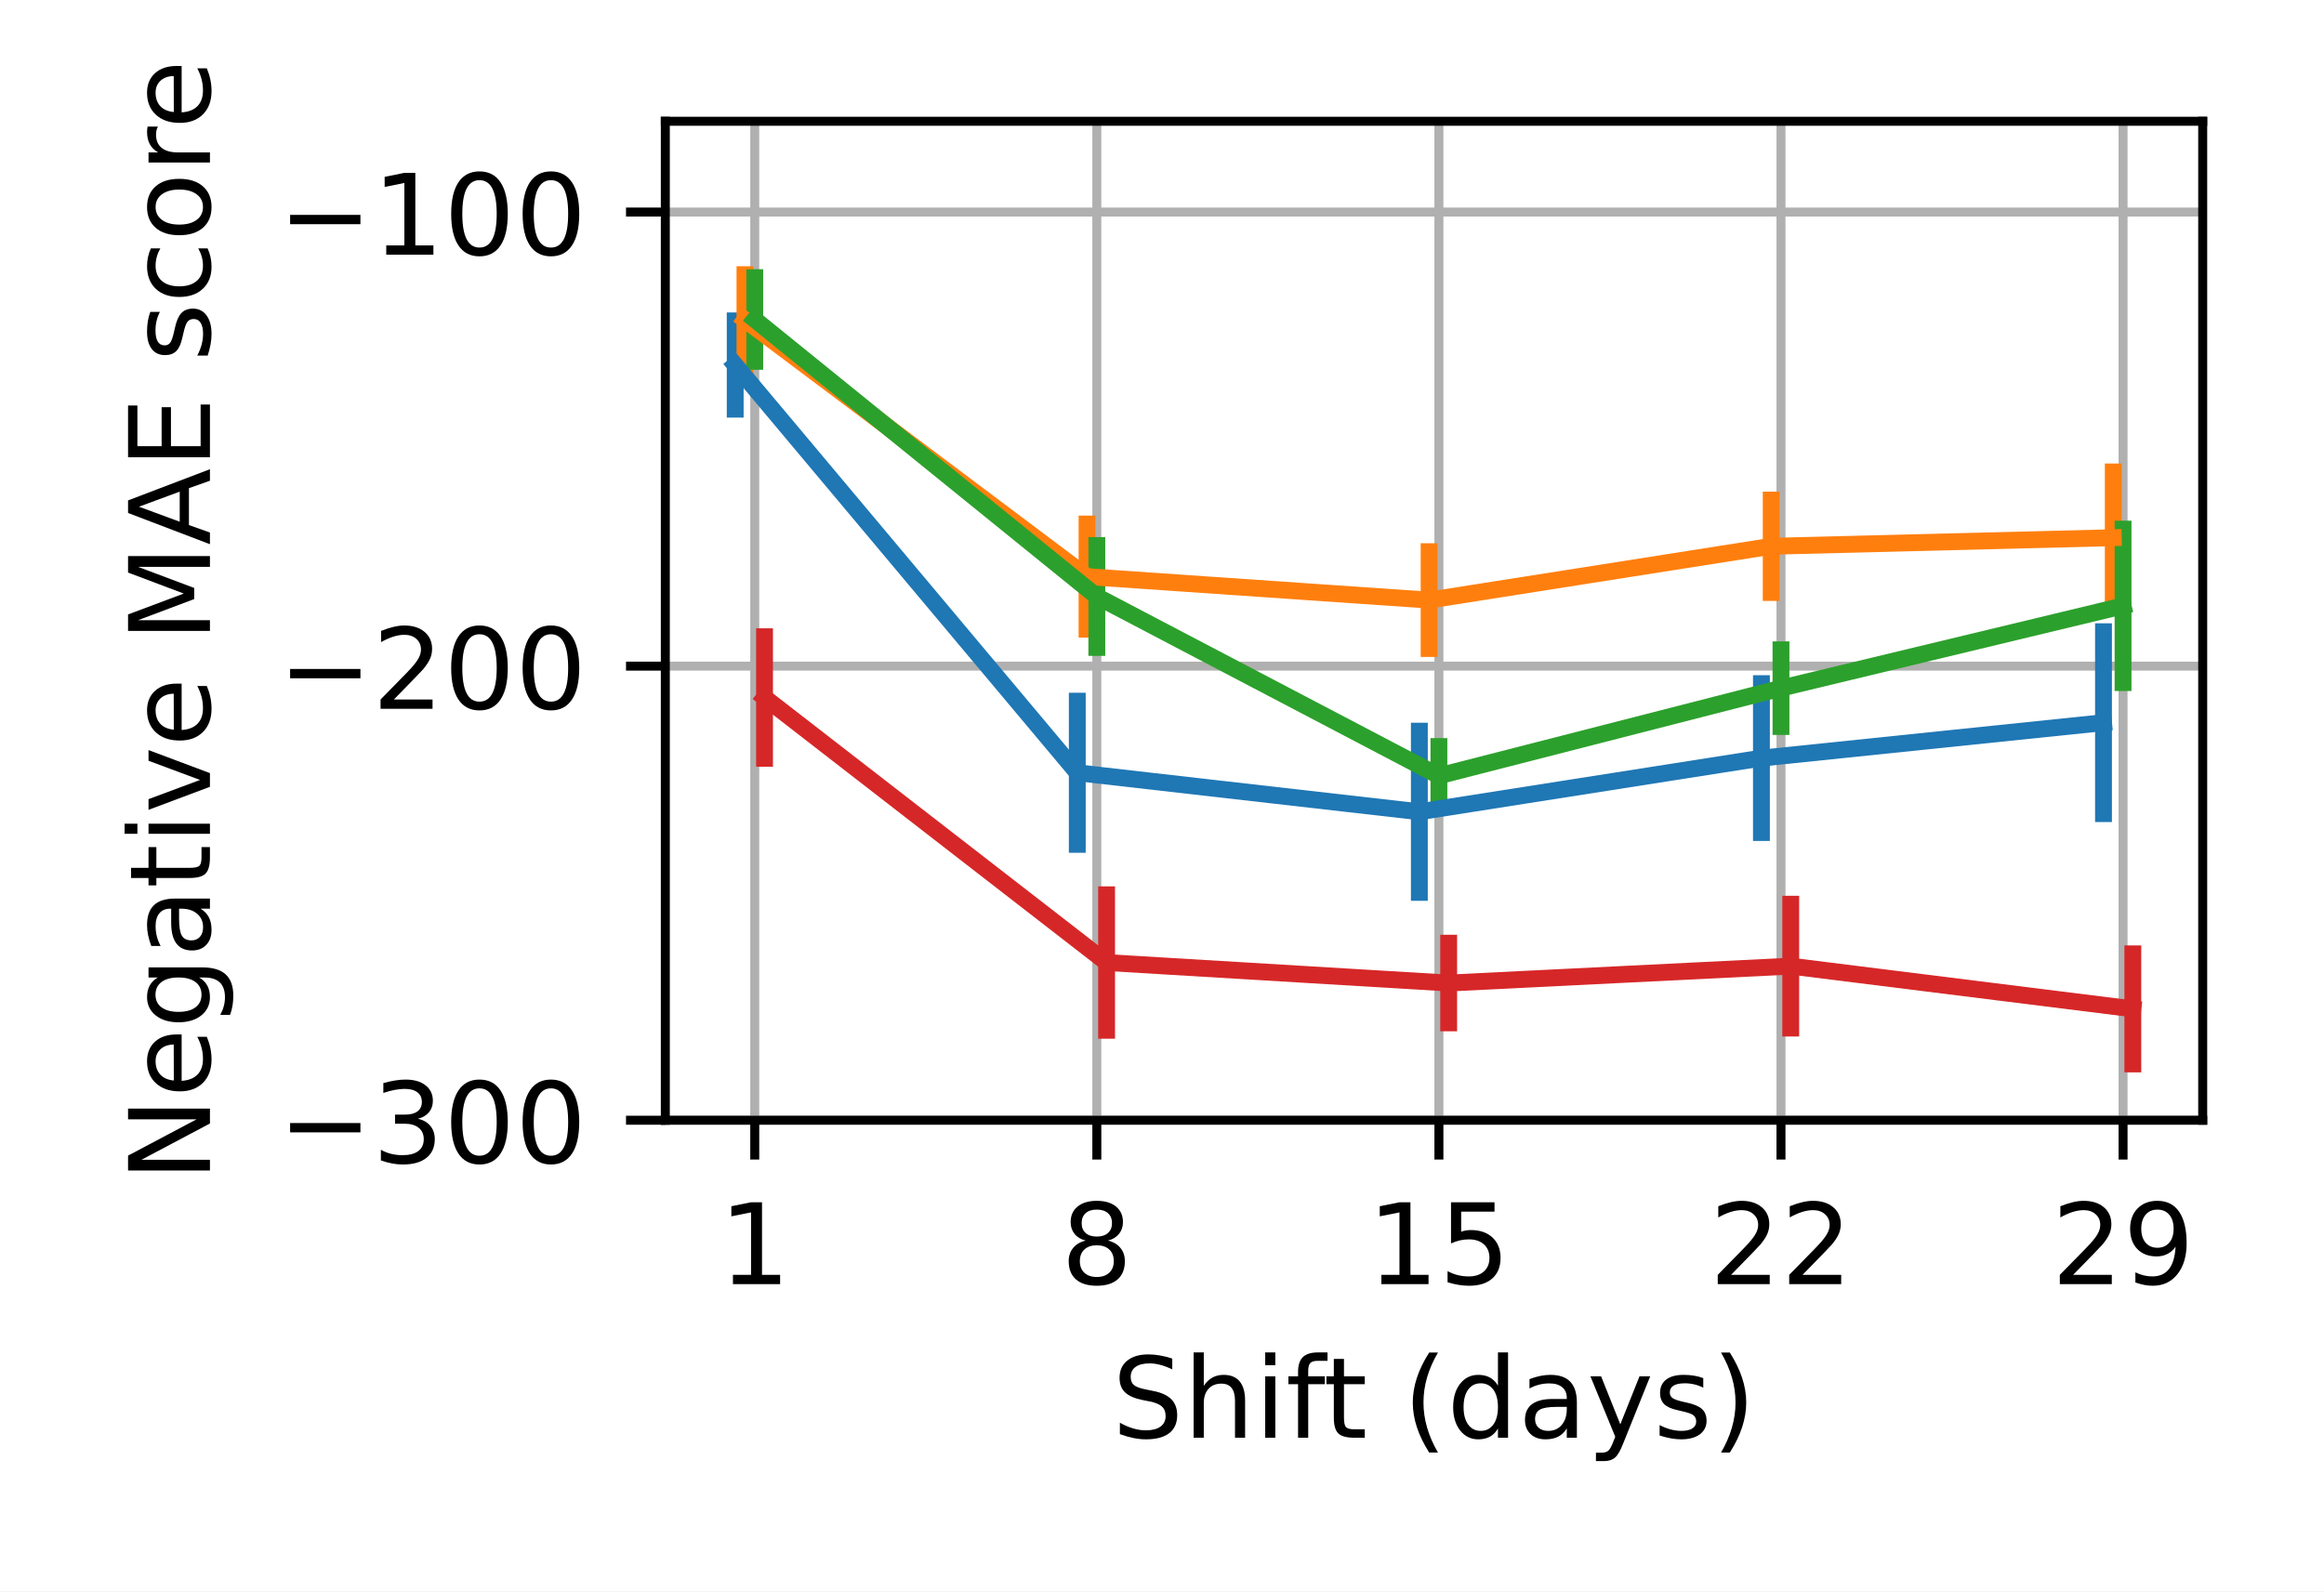
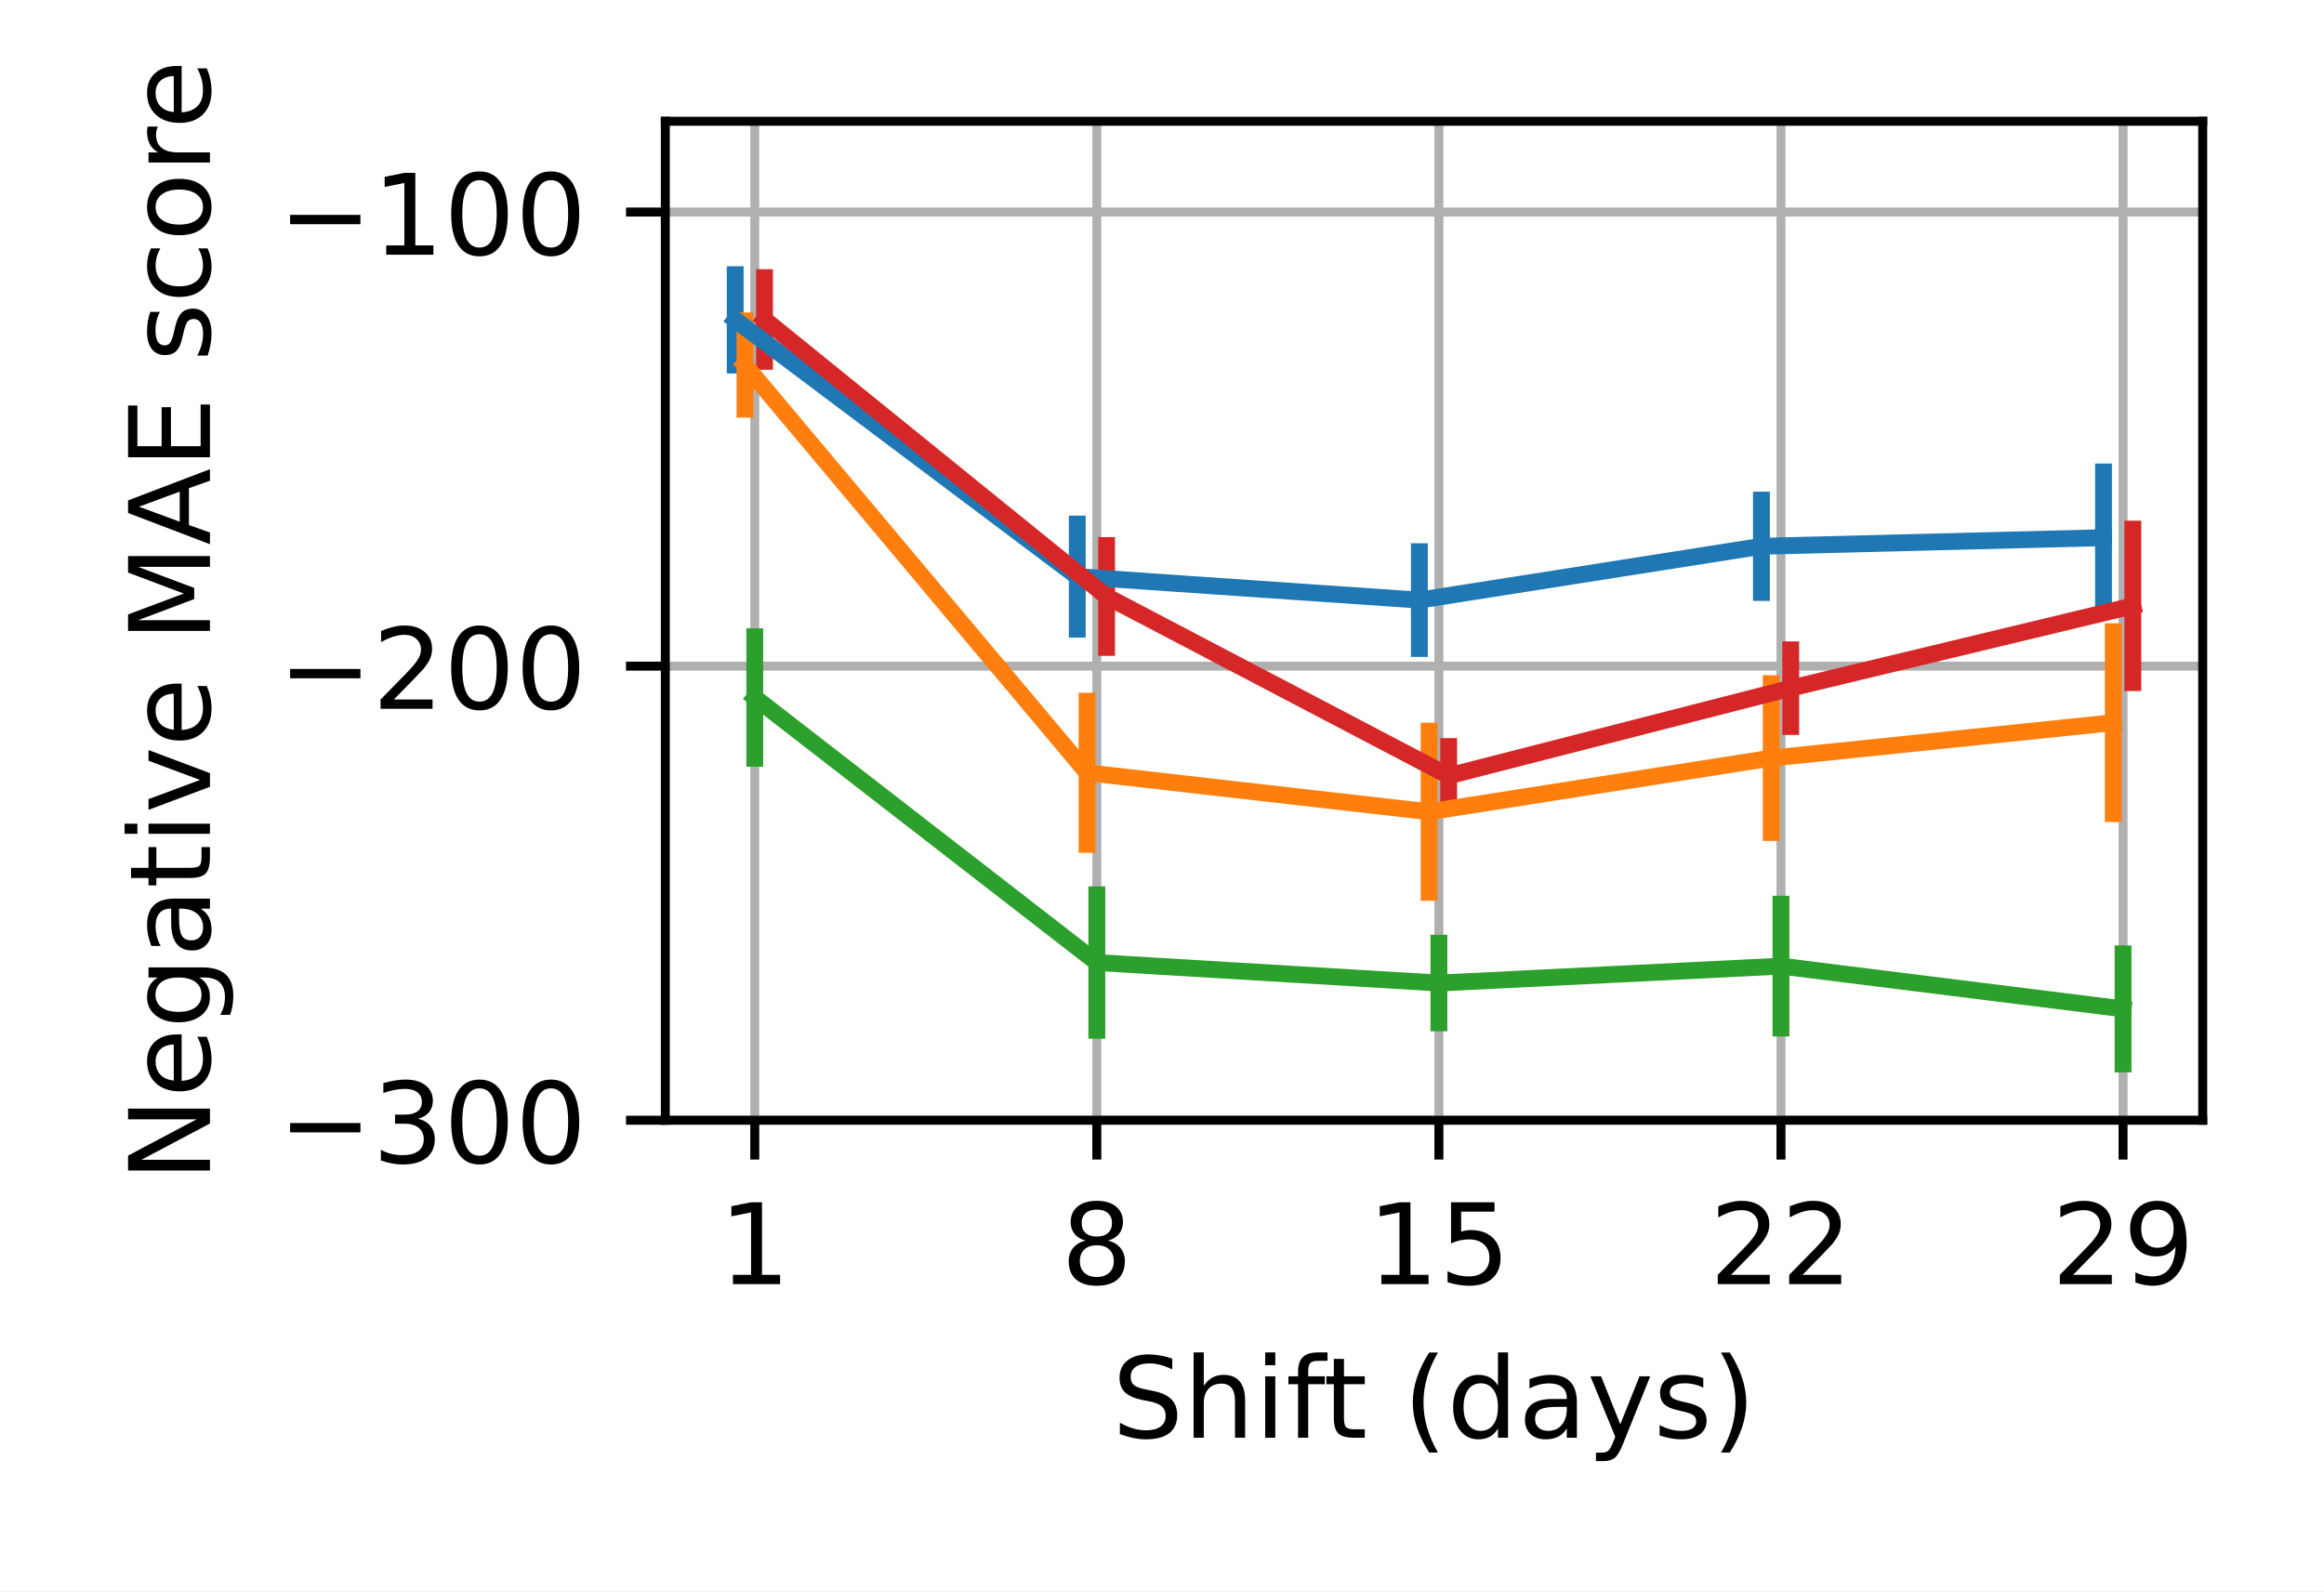
<svg xmlns="http://www.w3.org/2000/svg" xmlns:xlink="http://www.w3.org/1999/xlink" height="141.732pt" version="1.1" viewBox="0 0 206.929 141.732" width="206.929pt">
  <defs>
    <style type="text/css">*{stroke-linecap:butt;stroke-linejoin:round;}</style>
  </defs>
  <g id="figure_1">
    <g id="patch_1">
      <path d="M 0 141.732  L 206.929 141.732  L 206.929 0  L 0 0  z " style="fill:#ffffff;" />
    </g>
    <g id="axes_1">
      <g id="patch_2">
        <path d="M 59.24 99.772  L 196.129 99.772  L 196.129 10.8  L 59.24 10.8  z " style="fill:#ffffff;" />
      </g>
      <g id="matplotlib.axis_1">
        <g id="xtick_1">
          <g id="line2d_1">
-             <path clip-path="url(#p5d8b2bca3d)" d="M 67.203 99.772  L 67.203 10.8  " style="fill:none;stroke:#b0b0b0;stroke-linecap:square;stroke-width:0.8;" />
+             <path clip-path="url(#pf5fb629b79)" d="M 67.203 99.772  L 67.203 10.8  " style="fill:none;stroke:#b0b0b0;stroke-linecap:square;stroke-width:0.8;" />
          </g>
          <g id="line2d_2">
            <defs>
-               <path d="M 0 0  L 0 3.5  " id="m68da4f15ce" style="stroke:#000000;stroke-width:0.8;" />
-             </defs>
-             <g>
-               <use style="stroke:#000000;stroke-width:0.8;" x="67.203" xlink:href="#m68da4f15ce" y="99.772" />
+               <path d="M 0 0  L 0 3.5  " id="m895f80e2f3" style="stroke:#000000;stroke-width:0.8;" />
+             </defs>
+             <g>
+               <use style="stroke:#000000;stroke-width:0.8;" x="67.203" xlink:href="#m895f80e2f3" y="99.772" />
            </g>
          </g>
          <g id="text_1">
            <g transform="translate(64.02147 114.3707)scale(0.1 -0.1)">
              <defs>
                <path d="M 794 531  L 1825 531  L 1825 4091  L 703 3866  L 703 4441  L 1819 4666  L 2450 4666  L 2450 531  L 3481 531  L 3481 0  L 794 0  L 794 531  z " id="DejaVuSans-31" transform="scale(0.015625)" />
              </defs>
              <use xlink:href="#DejaVuSans-31" />
            </g>
          </g>
        </g>
        <g id="xtick_2">
          <g id="line2d_3">
-             <path clip-path="url(#p5d8b2bca3d)" d="M 97.661 99.772  L 97.661 10.8  " style="fill:none;stroke:#b0b0b0;stroke-linecap:square;stroke-width:0.8;" />
+             <path clip-path="url(#pf5fb629b79)" d="M 97.661 99.772  L 97.661 10.8  " style="fill:none;stroke:#b0b0b0;stroke-linecap:square;stroke-width:0.8;" />
          </g>
          <g id="line2d_4">
            <g>
-               <use style="stroke:#000000;stroke-width:0.8;" x="97.661" xlink:href="#m68da4f15ce" y="99.772" />
+               <use style="stroke:#000000;stroke-width:0.8;" x="97.661" xlink:href="#m895f80e2f3" y="99.772" />
            </g>
          </g>
          <g id="text_2">
            <g transform="translate(94.47995 114.3707)scale(0.1 -0.1)">
              <defs>
                <path d="M 2034 2216  Q 1584 2216 1326 1975  Q 1069 1734 1069 1313  Q 1069 891 1326 650  Q 1584 409 2034 409  Q 2484 409 2743 651  Q 3003 894 3003 1313  Q 3003 1734 2745 1975  Q 2488 2216 2034 2216  z M 1403 2484  Q 997 2584 770 2862  Q 544 3141 544 3541  Q 544 4100 942 4425  Q 1341 4750 2034 4750  Q 2731 4750 3128 4425  Q 3525 4100 3525 3541  Q 3525 3141 3298 2862  Q 3072 2584 2669 2484  Q 3125 2378 3379 2068  Q 3634 1759 3634 1313  Q 3634 634 3220 271  Q 2806 -91 2034 -91  Q 1263 -91 848 271  Q 434 634 434 1313  Q 434 1759 690 2068  Q 947 2378 1403 2484  z M 1172 3481  Q 1172 3119 1398 2916  Q 1625 2713 2034 2713  Q 2441 2713 2670 2916  Q 2900 3119 2900 3481  Q 2900 3844 2670 4047  Q 2441 4250 2034 4250  Q 1625 4250 1398 4047  Q 1172 3844 1172 3481  z " id="DejaVuSans-38" transform="scale(0.015625)" />
              </defs>
              <use xlink:href="#DejaVuSans-38" />
            </g>
          </g>
        </g>
        <g id="xtick_3">
          <g id="line2d_5">
-             <path clip-path="url(#p5d8b2bca3d)" d="M 128.12 99.772  L 128.12 10.8  " style="fill:none;stroke:#b0b0b0;stroke-linecap:square;stroke-width:0.8;" />
+             <path clip-path="url(#pf5fb629b79)" d="M 128.12 99.772  L 128.12 10.8  " style="fill:none;stroke:#b0b0b0;stroke-linecap:square;stroke-width:0.8;" />
          </g>
          <g id="line2d_6">
            <g>
-               <use style="stroke:#000000;stroke-width:0.8;" x="128.12" xlink:href="#m68da4f15ce" y="99.772" />
+               <use style="stroke:#000000;stroke-width:0.8;" x="128.12" xlink:href="#m895f80e2f3" y="99.772" />
            </g>
          </g>
          <g id="text_3">
            <g transform="translate(121.7572 114.3707)scale(0.1 -0.1)">
              <defs>
                <path d="M 691 4666  L 3169 4666  L 3169 4134  L 1269 4134  L 1269 2991  Q 1406 3038 1543 3061  Q 1681 3084 1819 3084  Q 2600 3084 3056 2656  Q 3513 2228 3513 1497  Q 3513 744 3044 326  Q 2575 -91 1722 -91  Q 1428 -91 1123 -41  Q 819 9 494 109  L 494 744  Q 775 591 1075 516  Q 1375 441 1709 441  Q 2250 441 2565 725  Q 2881 1009 2881 1497  Q 2881 1984 2565 2268  Q 2250 2553 1709 2553  Q 1456 2553 1204 2497  Q 953 2441 691 2322  L 691 4666  z " id="DejaVuSans-35" transform="scale(0.015625)" />
              </defs>
              <use xlink:href="#DejaVuSans-31" />
              <use x="63.623" xlink:href="#DejaVuSans-35" />
            </g>
          </g>
        </g>
        <g id="xtick_4">
          <g id="line2d_7">
-             <path clip-path="url(#p5d8b2bca3d)" d="M 158.578 99.772  L 158.578 10.8  " style="fill:none;stroke:#b0b0b0;stroke-linecap:square;stroke-width:0.8;" />
+             <path clip-path="url(#pf5fb629b79)" d="M 158.578 99.772  L 158.578 10.8  " style="fill:none;stroke:#b0b0b0;stroke-linecap:square;stroke-width:0.8;" />
          </g>
          <g id="line2d_8">
            <g>
-               <use style="stroke:#000000;stroke-width:0.8;" x="158.578" xlink:href="#m68da4f15ce" y="99.772" />
+               <use style="stroke:#000000;stroke-width:0.8;" x="158.578" xlink:href="#m895f80e2f3" y="99.772" />
            </g>
          </g>
          <g id="text_4">
            <g transform="translate(152.2157 114.3707)scale(0.1 -0.1)">
              <defs>
                <path d="M 1228 531  L 3431 531  L 3431 0  L 469 0  L 469 531  Q 828 903 1448 1529  Q 2069 2156 2228 2338  Q 2531 2678 2651 2914  Q 2772 3150 2772 3378  Q 2772 3750 2511 3984  Q 2250 4219 1831 4219  Q 1534 4219 1204 4116  Q 875 4013 500 3803  L 500 4441  Q 881 4594 1212 4672  Q 1544 4750 1819 4750  Q 2544 4750 2975 4387  Q 3406 4025 3406 3419  Q 3406 3131 3298 2873  Q 3191 2616 2906 2266  Q 2828 2175 2409 1742  Q 1991 1309 1228 531  z " id="DejaVuSans-32" transform="scale(0.015625)" />
              </defs>
              <use xlink:href="#DejaVuSans-32" />
              <use x="63.623" xlink:href="#DejaVuSans-32" />
            </g>
          </g>
        </g>
        <g id="xtick_5">
          <g id="line2d_9">
-             <path clip-path="url(#p5d8b2bca3d)" d="M 189.037 99.772  L 189.037 10.8  " style="fill:none;stroke:#b0b0b0;stroke-linecap:square;stroke-width:0.8;" />
+             <path clip-path="url(#pf5fb629b79)" d="M 189.037 99.772  L 189.037 10.8  " style="fill:none;stroke:#b0b0b0;stroke-linecap:square;stroke-width:0.8;" />
          </g>
          <g id="line2d_10">
            <g>
-               <use style="stroke:#000000;stroke-width:0.8;" x="189.037" xlink:href="#m68da4f15ce" y="99.772" />
+               <use style="stroke:#000000;stroke-width:0.8;" x="189.037" xlink:href="#m895f80e2f3" y="99.772" />
            </g>
          </g>
          <g id="text_5">
            <g transform="translate(182.6742 114.3707)scale(0.1 -0.1)">
              <defs>
                <path d="M 703 97  L 703 672  Q 941 559 1184 500  Q 1428 441 1663 441  Q 2288 441 2617 861  Q 2947 1281 2994 2138  Q 2813 1869 2534 1725  Q 2256 1581 1919 1581  Q 1219 1581 811 2004  Q 403 2428 403 3163  Q 403 3881 828 4315  Q 1253 4750 1959 4750  Q 2769 4750 3195 4129  Q 3622 3509 3622 2328  Q 3622 1225 3098 567  Q 2575 -91 1691 -91  Q 1453 -91 1209 -44  Q 966 3 703 97  z M 1959 2075  Q 2384 2075 2632 2365  Q 2881 2656 2881 3163  Q 2881 3666 2632 3958  Q 2384 4250 1959 4250  Q 1534 4250 1286 3958  Q 1038 3666 1038 3163  Q 1038 2656 1286 2365  Q 1534 2075 1959 2075  z " id="DejaVuSans-39" transform="scale(0.015625)" />
              </defs>
              <use xlink:href="#DejaVuSans-32" />
              <use x="63.623" xlink:href="#DejaVuSans-39" />
            </g>
          </g>
        </g>
        <g id="text_6">
          <g transform="translate(99.02675 128.0488)scale(0.1 -0.1)">
            <defs>
              <path d="M 3425 4513  L 3425 3897  Q 3066 4069 2747 4153  Q 2428 4238 2131 4238  Q 1616 4238 1336 4038  Q 1056 3838 1056 3469  Q 1056 3159 1242 3001  Q 1428 2844 1947 2747  L 2328 2669  Q 3034 2534 3370 2195  Q 3706 1856 3706 1288  Q 3706 609 3251 259  Q 2797 -91 1919 -91  Q 1588 -91 1214 -16  Q 841 59 441 206  L 441 856  Q 825 641 1194 531  Q 1563 422 1919 422  Q 2459 422 2753 634  Q 3047 847 3047 1241  Q 3047 1584 2836 1778  Q 2625 1972 2144 2069  L 1759 2144  Q 1053 2284 737 2584  Q 422 2884 422 3419  Q 422 4038 858 4394  Q 1294 4750 2059 4750  Q 2388 4750 2728 4690  Q 3069 4631 3425 4513  z " id="DejaVuSans-53" transform="scale(0.015625)" />
              <path d="M 3513 2113  L 3513 0  L 2938 0  L 2938 2094  Q 2938 2591 2744 2837  Q 2550 3084 2163 3084  Q 1697 3084 1428 2787  Q 1159 2491 1159 1978  L 1159 0  L 581 0  L 581 4863  L 1159 4863  L 1159 2956  Q 1366 3272 1645 3428  Q 1925 3584 2291 3584  Q 2894 3584 3203 3211  Q 3513 2838 3513 2113  z " id="DejaVuSans-68" transform="scale(0.015625)" />
              <path d="M 603 3500  L 1178 3500  L 1178 0  L 603 0  L 603 3500  z M 603 4863  L 1178 4863  L 1178 4134  L 603 4134  L 603 4863  z " id="DejaVuSans-69" transform="scale(0.015625)" />
              <path d="M 2375 4863  L 2375 4384  L 1825 4384  Q 1516 4384 1395 4259  Q 1275 4134 1275 3809  L 1275 3500  L 2222 3500  L 2222 3053  L 1275 3053  L 1275 0  L 697 0  L 697 3053  L 147 3053  L 147 3500  L 697 3500  L 697 3744  Q 697 4328 969 4595  Q 1241 4863 1831 4863  L 2375 4863  z " id="DejaVuSans-66" transform="scale(0.015625)" />
              <path d="M 1172 4494  L 1172 3500  L 2356 3500  L 2356 3053  L 1172 3053  L 1172 1153  Q 1172 725 1289 603  Q 1406 481 1766 481  L 2356 481  L 2356 0  L 1766 0  Q 1100 0 847 248  Q 594 497 594 1153  L 594 3053  L 172 3053  L 172 3500  L 594 3500  L 594 4494  L 1172 4494  z " id="DejaVuSans-74" transform="scale(0.015625)" />
              <path id="DejaVuSans-20" transform="scale(0.015625)" />
              <path d="M 1984 4856  Q 1566 4138 1362 3434  Q 1159 2731 1159 2009  Q 1159 1288 1364 580  Q 1569 -128 1984 -844  L 1484 -844  Q 1016 -109 783 600  Q 550 1309 550 2009  Q 550 2706 781 3412  Q 1013 4119 1484 4856  L 1984 4856  z " id="DejaVuSans-28" transform="scale(0.015625)" />
              <path d="M 2906 2969  L 2906 4863  L 3481 4863  L 3481 0  L 2906 0  L 2906 525  Q 2725 213 2448 61  Q 2172 -91 1784 -91  Q 1150 -91 751 415  Q 353 922 353 1747  Q 353 2572 751 3078  Q 1150 3584 1784 3584  Q 2172 3584 2448 3432  Q 2725 3281 2906 2969  z M 947 1747  Q 947 1113 1208 752  Q 1469 391 1925 391  Q 2381 391 2643 752  Q 2906 1113 2906 1747  Q 2906 2381 2643 2742  Q 2381 3103 1925 3103  Q 1469 3103 1208 2742  Q 947 2381 947 1747  z " id="DejaVuSans-64" transform="scale(0.015625)" />
              <path d="M 2194 1759  Q 1497 1759 1228 1600  Q 959 1441 959 1056  Q 959 750 1161 570  Q 1363 391 1709 391  Q 2188 391 2477 730  Q 2766 1069 2766 1631  L 2766 1759  L 2194 1759  z M 3341 1997  L 3341 0  L 2766 0  L 2766 531  Q 2569 213 2275 61  Q 1981 -91 1556 -91  Q 1019 -91 701 211  Q 384 513 384 1019  Q 384 1609 779 1909  Q 1175 2209 1959 2209  L 2766 2209  L 2766 2266  Q 2766 2663 2505 2880  Q 2244 3097 1772 3097  Q 1472 3097 1187 3025  Q 903 2953 641 2809  L 641 3341  Q 956 3463 1253 3523  Q 1550 3584 1831 3584  Q 2591 3584 2966 3190  Q 3341 2797 3341 1997  z " id="DejaVuSans-61" transform="scale(0.015625)" />
              <path d="M 2059 -325  Q 1816 -950 1584 -1140  Q 1353 -1331 966 -1331  L 506 -1331  L 506 -850  L 844 -850  Q 1081 -850 1212 -737  Q 1344 -625 1503 -206  L 1606 56  L 191 3500  L 800 3500  L 1894 763  L 2988 3500  L 3597 3500  L 2059 -325  z " id="DejaVuSans-79" transform="scale(0.015625)" />
              <path d="M 2834 3397  L 2834 2853  Q 2591 2978 2328 3040  Q 2066 3103 1784 3103  Q 1356 3103 1142 2972  Q 928 2841 928 2578  Q 928 2378 1081 2264  Q 1234 2150 1697 2047  L 1894 2003  Q 2506 1872 2764 1633  Q 3022 1394 3022 966  Q 3022 478 2636 193  Q 2250 -91 1575 -91  Q 1294 -91 989 -36  Q 684 19 347 128  L 347 722  Q 666 556 975 473  Q 1284 391 1588 391  Q 1994 391 2212 530  Q 2431 669 2431 922  Q 2431 1156 2273 1281  Q 2116 1406 1581 1522  L 1381 1569  Q 847 1681 609 1914  Q 372 2147 372 2553  Q 372 3047 722 3315  Q 1072 3584 1716 3584  Q 2034 3584 2315 3537  Q 2597 3491 2834 3397  z " id="DejaVuSans-73" transform="scale(0.015625)" />
              <path d="M 513 4856  L 1013 4856  Q 1481 4119 1714 3412  Q 1947 2706 1947 2009  Q 1947 1309 1714 600  Q 1481 -109 1013 -844  L 513 -844  Q 928 -128 1133 580  Q 1338 1288 1338 2009  Q 1338 2731 1133 3434  Q 928 4138 513 4856  z " id="DejaVuSans-29" transform="scale(0.015625)" />
            </defs>
            <use xlink:href="#DejaVuSans-53" />
            <use x="63.477" xlink:href="#DejaVuSans-68" />
            <use x="126.855" xlink:href="#DejaVuSans-69" />
            <use x="154.639" xlink:href="#DejaVuSans-66" />
            <use x="188.094" xlink:href="#DejaVuSans-74" />
            <use x="227.303" xlink:href="#DejaVuSans-20" />
            <use x="259.09" xlink:href="#DejaVuSans-28" />
            <use x="298.104" xlink:href="#DejaVuSans-64" />
            <use x="361.58" xlink:href="#DejaVuSans-61" />
            <use x="422.859" xlink:href="#DejaVuSans-79" />
            <use x="482.039" xlink:href="#DejaVuSans-73" />
            <use x="534.139" xlink:href="#DejaVuSans-29" />
          </g>
        </g>
      </g>
      <g id="matplotlib.axis_2">
        <g id="ytick_1">
          <g id="line2d_11">
-             <path clip-path="url(#p5d8b2bca3d)" d="M 59.24 99.772  L 196.129 99.772  " style="fill:none;stroke:#b0b0b0;stroke-linecap:square;stroke-width:0.8;" />
+             <path clip-path="url(#pf5fb629b79)" d="M 59.24 99.772  L 196.129 99.772  " style="fill:none;stroke:#b0b0b0;stroke-linecap:square;stroke-width:0.8;" />
          </g>
          <g id="line2d_12">
            <defs>
-               <path d="M 0 0  L -3.5 0  " id="mb19b35e880" style="stroke:#000000;stroke-width:0.8;" />
-             </defs>
-             <g>
-               <use style="stroke:#000000;stroke-width:0.8;" x="59.24" xlink:href="#mb19b35e880" y="99.772" />
+               <path d="M 0 0  L -3.5 0  " id="m0b0201a22c" style="stroke:#000000;stroke-width:0.8;" />
+             </defs>
+             <g>
+               <use style="stroke:#000000;stroke-width:0.8;" x="59.24" xlink:href="#m0b0201a22c" y="99.772" />
            </g>
          </g>
          <g id="text_7">
            <g transform="translate(24.77281 103.5715)scale(0.1 -0.1)">
              <defs>
                <path d="M 678 2272  L 4684 2272  L 4684 1741  L 678 1741  L 678 2272  z " id="DejaVuSans-2212" transform="scale(0.015625)" />
                <path d="M 2597 2516  Q 3050 2419 3304 2112  Q 3559 1806 3559 1356  Q 3559 666 3084 287  Q 2609 -91 1734 -91  Q 1441 -91 1130 -33  Q 819 25 488 141  L 488 750  Q 750 597 1062 519  Q 1375 441 1716 441  Q 2309 441 2620 675  Q 2931 909 2931 1356  Q 2931 1769 2642 2001  Q 2353 2234 1838 2234  L 1294 2234  L 1294 2753  L 1863 2753  Q 2328 2753 2575 2939  Q 2822 3125 2822 3475  Q 2822 3834 2567 4026  Q 2313 4219 1838 4219  Q 1578 4219 1281 4162  Q 984 4106 628 3988  L 628 4550  Q 988 4650 1302 4700  Q 1616 4750 1894 4750  Q 2613 4750 3031 4423  Q 3450 4097 3450 3541  Q 3450 3153 3228 2886  Q 3006 2619 2597 2516  z " id="DejaVuSans-33" transform="scale(0.015625)" />
                <path d="M 2034 4250  Q 1547 4250 1301 3770  Q 1056 3291 1056 2328  Q 1056 1369 1301 889  Q 1547 409 2034 409  Q 2525 409 2770 889  Q 3016 1369 3016 2328  Q 3016 3291 2770 3770  Q 2525 4250 2034 4250  z M 2034 4750  Q 2819 4750 3233 4129  Q 3647 3509 3647 2328  Q 3647 1150 3233 529  Q 2819 -91 2034 -91  Q 1250 -91 836 529  Q 422 1150 422 2328  Q 422 3509 836 4129  Q 1250 4750 2034 4750  z " id="DejaVuSans-30" transform="scale(0.015625)" />
              </defs>
              <use xlink:href="#DejaVuSans-2212" />
              <use x="83.789" xlink:href="#DejaVuSans-33" />
              <use x="147.412" xlink:href="#DejaVuSans-30" />
              <use x="211.035" xlink:href="#DejaVuSans-30" />
            </g>
          </g>
        </g>
        <g id="ytick_2">
          <g id="line2d_13">
-             <path clip-path="url(#p5d8b2bca3d)" d="M 59.24 59.33  L 196.129 59.33  " style="fill:none;stroke:#b0b0b0;stroke-linecap:square;stroke-width:0.8;" />
+             <path clip-path="url(#pf5fb629b79)" d="M 59.24 59.33  L 196.129 59.33  " style="fill:none;stroke:#b0b0b0;stroke-linecap:square;stroke-width:0.8;" />
          </g>
          <g id="line2d_14">
            <g>
-               <use style="stroke:#000000;stroke-width:0.8;" x="59.24" xlink:href="#mb19b35e880" y="59.33" />
+               <use style="stroke:#000000;stroke-width:0.8;" x="59.24" xlink:href="#m0b0201a22c" y="59.33" />
            </g>
          </g>
          <g id="text_8">
            <g transform="translate(24.77281 63.12956)scale(0.1 -0.1)">
              <use xlink:href="#DejaVuSans-2212" />
              <use x="83.789" xlink:href="#DejaVuSans-32" />
              <use x="147.412" xlink:href="#DejaVuSans-30" />
              <use x="211.035" xlink:href="#DejaVuSans-30" />
            </g>
          </g>
        </g>
        <g id="ytick_3">
          <g id="line2d_15">
-             <path clip-path="url(#p5d8b2bca3d)" d="M 59.24 18.888  L 196.129 18.888  " style="fill:none;stroke:#b0b0b0;stroke-linecap:square;stroke-width:0.8;" />
+             <path clip-path="url(#pf5fb629b79)" d="M 59.24 18.888  L 196.129 18.888  " style="fill:none;stroke:#b0b0b0;stroke-linecap:square;stroke-width:0.8;" />
          </g>
          <g id="line2d_16">
            <g>
-               <use style="stroke:#000000;stroke-width:0.8;" x="59.24" xlink:href="#mb19b35e880" y="18.888" />
+               <use style="stroke:#000000;stroke-width:0.8;" x="59.24" xlink:href="#m0b0201a22c" y="18.888" />
            </g>
          </g>
          <g id="text_9">
            <g transform="translate(24.77281 22.68761)scale(0.1 -0.1)">
              <use xlink:href="#DejaVuSans-2212" />
              <use x="83.789" xlink:href="#DejaVuSans-31" />
              <use x="147.412" xlink:href="#DejaVuSans-30" />
              <use x="211.035" xlink:href="#DejaVuSans-30" />
            </g>
          </g>
        </g>
        <g id="text_10">
          <g transform="translate(18.69312 105.2315)rotate(-90)scale(0.1 -0.1)">
            <defs>
              <path d="M 628 4666  L 1478 4666  L 3547 763  L 3547 4666  L 4159 4666  L 4159 0  L 3309 0  L 1241 3903  L 1241 0  L 628 0  L 628 4666  z " id="DejaVuSans-4e" transform="scale(0.015625)" />
              <path d="M 3597 1894  L 3597 1613  L 953 1613  Q 991 1019 1311 708  Q 1631 397 2203 397  Q 2534 397 2845 478  Q 3156 559 3463 722  L 3463 178  Q 3153 47 2828 -22  Q 2503 -91 2169 -91  Q 1331 -91 842 396  Q 353 884 353 1716  Q 353 2575 817 3079  Q 1281 3584 2069 3584  Q 2775 3584 3186 3129  Q 3597 2675 3597 1894  z M 3022 2063  Q 3016 2534 2758 2815  Q 2500 3097 2075 3097  Q 1594 3097 1305 2825  Q 1016 2553 972 2059  L 3022 2063  z " id="DejaVuSans-65" transform="scale(0.015625)" />
              <path d="M 2906 1791  Q 2906 2416 2648 2759  Q 2391 3103 1925 3103  Q 1463 3103 1205 2759  Q 947 2416 947 1791  Q 947 1169 1205 825  Q 1463 481 1925 481  Q 2391 481 2648 825  Q 2906 1169 2906 1791  z M 3481 434  Q 3481 -459 3084 -895  Q 2688 -1331 1869 -1331  Q 1566 -1331 1297 -1286  Q 1028 -1241 775 -1147  L 775 -588  Q 1028 -725 1275 -790  Q 1522 -856 1778 -856  Q 2344 -856 2625 -561  Q 2906 -266 2906 331  L 2906 616  Q 2728 306 2450 153  Q 2172 0 1784 0  Q 1141 0 747 490  Q 353 981 353 1791  Q 353 2603 747 3093  Q 1141 3584 1784 3584  Q 2172 3584 2450 3431  Q 2728 3278 2906 2969  L 2906 3500  L 3481 3500  L 3481 434  z " id="DejaVuSans-67" transform="scale(0.015625)" />
              <path d="M 191 3500  L 800 3500  L 1894 563  L 2988 3500  L 3597 3500  L 2284 0  L 1503 0  L 191 3500  z " id="DejaVuSans-76" transform="scale(0.015625)" />
              <path d="M 628 4666  L 1569 4666  L 2759 1491  L 3956 4666  L 4897 4666  L 4897 0  L 4281 0  L 4281 4097  L 3078 897  L 2444 897  L 1241 4097  L 1241 0  L 628 0  L 628 4666  z " id="DejaVuSans-4d" transform="scale(0.015625)" />
              <path d="M 2188 4044  L 1331 1722  L 3047 1722  L 2188 4044  z M 1831 4666  L 2547 4666  L 4325 0  L 3669 0  L 3244 1197  L 1141 1197  L 716 0  L 50 0  L 1831 4666  z " id="DejaVuSans-41" transform="scale(0.015625)" />
              <path d="M 628 4666  L 3578 4666  L 3578 4134  L 1259 4134  L 1259 2753  L 3481 2753  L 3481 2222  L 1259 2222  L 1259 531  L 3634 531  L 3634 0  L 628 0  L 628 4666  z " id="DejaVuSans-45" transform="scale(0.015625)" />
              <path d="M 3122 3366  L 3122 2828  Q 2878 2963 2633 3030  Q 2388 3097 2138 3097  Q 1578 3097 1268 2742  Q 959 2388 959 1747  Q 959 1106 1268 751  Q 1578 397 2138 397  Q 2388 397 2633 464  Q 2878 531 3122 666  L 3122 134  Q 2881 22 2623 -34  Q 2366 -91 2075 -91  Q 1284 -91 818 406  Q 353 903 353 1747  Q 353 2603 823 3093  Q 1294 3584 2113 3584  Q 2378 3584 2631 3529  Q 2884 3475 3122 3366  z " id="DejaVuSans-63" transform="scale(0.015625)" />
              <path d="M 1959 3097  Q 1497 3097 1228 2736  Q 959 2375 959 1747  Q 959 1119 1226 758  Q 1494 397 1959 397  Q 2419 397 2687 759  Q 2956 1122 2956 1747  Q 2956 2369 2687 2733  Q 2419 3097 1959 3097  z M 1959 3584  Q 2709 3584 3137 3096  Q 3566 2609 3566 1747  Q 3566 888 3137 398  Q 2709 -91 1959 -91  Q 1206 -91 779 398  Q 353 888 353 1747  Q 353 2609 779 3096  Q 1206 3584 1959 3584  z " id="DejaVuSans-6f" transform="scale(0.015625)" />
              <path d="M 2631 2963  Q 2534 3019 2420 3045  Q 2306 3072 2169 3072  Q 1681 3072 1420 2755  Q 1159 2438 1159 1844  L 1159 0  L 581 0  L 581 3500  L 1159 3500  L 1159 2956  Q 1341 3275 1631 3429  Q 1922 3584 2338 3584  Q 2397 3584 2469 3576  Q 2541 3569 2628 3553  L 2631 2963  z " id="DejaVuSans-72" transform="scale(0.015625)" />
            </defs>
            <use xlink:href="#DejaVuSans-4e" />
            <use x="74.805" xlink:href="#DejaVuSans-65" />
            <use x="136.328" xlink:href="#DejaVuSans-67" />
            <use x="199.805" xlink:href="#DejaVuSans-61" />
            <use x="261.084" xlink:href="#DejaVuSans-74" />
            <use x="300.293" xlink:href="#DejaVuSans-69" />
            <use x="328.076" xlink:href="#DejaVuSans-76" />
            <use x="387.256" xlink:href="#DejaVuSans-65" />
            <use x="448.779" xlink:href="#DejaVuSans-20" />
            <use x="480.566" xlink:href="#DejaVuSans-4d" />
            <use x="566.846" xlink:href="#DejaVuSans-41" />
            <use x="635.254" xlink:href="#DejaVuSans-45" />
            <use x="698.438" xlink:href="#DejaVuSans-20" />
            <use x="730.225" xlink:href="#DejaVuSans-73" />
            <use x="782.324" xlink:href="#DejaVuSans-63" />
            <use x="837.305" xlink:href="#DejaVuSans-6f" />
            <use x="898.486" xlink:href="#DejaVuSans-72" />
            <use x="937.35" xlink:href="#DejaVuSans-65" />
          </g>
        </g>
      </g>
      <g id="LineCollection_1">
-         <path clip-path="url(#p5d8b2bca3d)" d="M 65.462 37.192  L 65.462 27.825  " style="fill:none;stroke:#1f77b4;stroke-width:1.5;" />
-         <path clip-path="url(#p5d8b2bca3d)" d="M 95.921 75.949  L 95.921 61.697  " style="fill:none;stroke:#1f77b4;stroke-width:1.5;" />
-         <path clip-path="url(#p5d8b2bca3d)" d="M 126.379 80.229  L 126.379 64.371  " style="fill:none;stroke:#1f77b4;stroke-width:1.5;" />
-         <path clip-path="url(#p5d8b2bca3d)" d="M 156.838 74.898  L 156.838 60.139  " style="fill:none;stroke:#1f77b4;stroke-width:1.5;" />
-         <path clip-path="url(#p5d8b2bca3d)" d="M 187.296 73.217  L 187.296 55.51  " style="fill:none;stroke:#1f77b4;stroke-width:1.5;" />
+         <path clip-path="url(#pf5fb629b79)" d="M 65.462 33.261  L 65.462 23.711  " style="fill:none;stroke:#1f77b4;stroke-width:1.5;" />
+         <path clip-path="url(#pf5fb629b79)" d="M 95.921 56.789  L 95.921 45.92  " style="fill:none;stroke:#1f77b4;stroke-width:1.5;" />
+         <path clip-path="url(#pf5fb629b79)" d="M 126.379 58.511  L 126.379 48.385  " style="fill:none;stroke:#1f77b4;stroke-width:1.5;" />
+         <path clip-path="url(#pf5fb629b79)" d="M 156.838 53.519  L 156.838 43.787  " style="fill:none;stroke:#1f77b4;stroke-width:1.5;" />
+         <path clip-path="url(#pf5fb629b79)" d="M 187.296 54.495  L 187.296 41.282  " style="fill:none;stroke:#1f77b4;stroke-width:1.5;" />
      </g>
      <g id="LineCollection_2">
-         <path clip-path="url(#p5d8b2bca3d)" d="M 66.332 33.261  L 66.332 23.711  " style="fill:none;stroke:#ff7f0e;stroke-width:1.5;" />
-         <path clip-path="url(#p5d8b2bca3d)" d="M 96.791 56.789  L 96.791 45.92  " style="fill:none;stroke:#ff7f0e;stroke-width:1.5;" />
-         <path clip-path="url(#p5d8b2bca3d)" d="M 127.249 58.511  L 127.249 48.385  " style="fill:none;stroke:#ff7f0e;stroke-width:1.5;" />
-         <path clip-path="url(#p5d8b2bca3d)" d="M 157.708 53.519  L 157.708 43.787  " style="fill:none;stroke:#ff7f0e;stroke-width:1.5;" />
-         <path clip-path="url(#p5d8b2bca3d)" d="M 188.166 54.495  L 188.166 41.282  " style="fill:none;stroke:#ff7f0e;stroke-width:1.5;" />
+         <path clip-path="url(#pf5fb629b79)" d="M 66.332 37.192  L 66.332 27.825  " style="fill:none;stroke:#ff7f0e;stroke-width:1.5;" />
+         <path clip-path="url(#pf5fb629b79)" d="M 96.791 75.949  L 96.791 61.697  " style="fill:none;stroke:#ff7f0e;stroke-width:1.5;" />
+         <path clip-path="url(#pf5fb629b79)" d="M 127.249 80.229  L 127.249 64.371  " style="fill:none;stroke:#ff7f0e;stroke-width:1.5;" />
+         <path clip-path="url(#pf5fb629b79)" d="M 157.708 74.898  L 157.708 60.139  " style="fill:none;stroke:#ff7f0e;stroke-width:1.5;" />
+         <path clip-path="url(#pf5fb629b79)" d="M 188.166 73.217  L 188.166 55.51  " style="fill:none;stroke:#ff7f0e;stroke-width:1.5;" />
      </g>
      <g id="LineCollection_3">
-         <path clip-path="url(#p5d8b2bca3d)" d="M 67.203 32.933  L 67.203 23.974  " style="fill:none;stroke:#2ca02c;stroke-width:1.5;" />
-         <path clip-path="url(#p5d8b2bca3d)" d="M 97.661 58.413  L 97.661 47.834  " style="fill:none;stroke:#2ca02c;stroke-width:1.5;" />
-         <path clip-path="url(#p5d8b2bca3d)" d="M 128.12 72.46  L 128.12 65.735  " style="fill:none;stroke:#2ca02c;stroke-width:1.5;" />
-         <path clip-path="url(#p5d8b2bca3d)" d="M 158.578 65.457  L 158.578 57.121  " style="fill:none;stroke:#2ca02c;stroke-width:1.5;" />
-         <path clip-path="url(#p5d8b2bca3d)" d="M 189.037 61.546  L 189.037 46.375  " style="fill:none;stroke:#2ca02c;stroke-width:1.5;" />
+         <path clip-path="url(#pf5fb629b79)" d="M 67.203 68.287  L 67.203 55.958  " style="fill:none;stroke:#2ca02c;stroke-width:1.5;" />
+         <path clip-path="url(#pf5fb629b79)" d="M 97.661 92.511  L 97.661 78.94  " style="fill:none;stroke:#2ca02c;stroke-width:1.5;" />
+         <path clip-path="url(#pf5fb629b79)" d="M 128.12 91.851  L 128.12 83.254  " style="fill:none;stroke:#2ca02c;stroke-width:1.5;" />
+         <path clip-path="url(#pf5fb629b79)" d="M 158.578 92.31  L 158.578 79.779  " style="fill:none;stroke:#2ca02c;stroke-width:1.5;" />
+         <path clip-path="url(#pf5fb629b79)" d="M 189.037 95.505  L 189.037 84.2  " style="fill:none;stroke:#2ca02c;stroke-width:1.5;" />
      </g>
      <g id="LineCollection_4">
-         <path clip-path="url(#p5d8b2bca3d)" d="M 68.073 68.287  L 68.073 55.958  " style="fill:none;stroke:#d62728;stroke-width:1.5;" />
-         <path clip-path="url(#p5d8b2bca3d)" d="M 98.531 92.511  L 98.531 78.94  " style="fill:none;stroke:#d62728;stroke-width:1.5;" />
-         <path clip-path="url(#p5d8b2bca3d)" d="M 128.99 91.851  L 128.99 83.254  " style="fill:none;stroke:#d62728;stroke-width:1.5;" />
-         <path clip-path="url(#p5d8b2bca3d)" d="M 159.448 92.31  L 159.448 79.779  " style="fill:none;stroke:#d62728;stroke-width:1.5;" />
-         <path clip-path="url(#p5d8b2bca3d)" d="M 189.907 95.505  L 189.907 84.2  " style="fill:none;stroke:#d62728;stroke-width:1.5;" />
+         <path clip-path="url(#pf5fb629b79)" d="M 68.073 32.933  L 68.073 23.974  " style="fill:none;stroke:#d62728;stroke-width:1.5;" />
+         <path clip-path="url(#pf5fb629b79)" d="M 98.531 58.413  L 98.531 47.834  " style="fill:none;stroke:#d62728;stroke-width:1.5;" />
+         <path clip-path="url(#pf5fb629b79)" d="M 128.99 72.46  L 128.99 65.735  " style="fill:none;stroke:#d62728;stroke-width:1.5;" />
+         <path clip-path="url(#pf5fb629b79)" d="M 159.448 65.457  L 159.448 57.121  " style="fill:none;stroke:#d62728;stroke-width:1.5;" />
+         <path clip-path="url(#pf5fb629b79)" d="M 189.907 61.546  L 189.907 46.375  " style="fill:none;stroke:#d62728;stroke-width:1.5;" />
      </g>
      <g id="line2d_17">
-         <path clip-path="url(#p5d8b2bca3d)" d="M 65.462 32.509  L 95.921 68.823  L 126.379 72.3  L 156.838 67.519  L 187.296 64.363  " style="fill:none;stroke:#1f77b4;stroke-linecap:square;stroke-width:1.5;" />
+         <path clip-path="url(#pf5fb629b79)" d="M 65.462 28.486  L 95.921 51.355  L 126.379 53.448  L 156.838 48.653  L 187.296 47.889  " style="fill:none;stroke:#1f77b4;stroke-linecap:square;stroke-width:1.5;" />
      </g>
      <g id="line2d_18">
-         <path clip-path="url(#p5d8b2bca3d)" d="M 66.332 28.486  L 96.791 51.355  L 127.249 53.448  L 157.708 48.653  L 188.166 47.889  " style="fill:none;stroke:#ff7f0e;stroke-linecap:square;stroke-width:1.5;" />
+         <path clip-path="url(#pf5fb629b79)" d="M 66.332 32.509  L 96.791 68.823  L 127.249 72.3  L 157.708 67.519  L 188.166 64.363  " style="fill:none;stroke:#ff7f0e;stroke-linecap:square;stroke-width:1.5;" />
      </g>
      <g id="line2d_19">
-         <path clip-path="url(#p5d8b2bca3d)" d="M 67.203 28.453  L 97.661 53.124  L 128.12 69.098  L 158.578 61.289  L 189.037 53.961  " style="fill:none;stroke:#2ca02c;stroke-linecap:square;stroke-width:1.5;" />
+         <path clip-path="url(#pf5fb629b79)" d="M 67.203 62.122  L 97.661 85.726  L 128.12 87.553  L 158.578 86.045  L 189.037 89.852  " style="fill:none;stroke:#2ca02c;stroke-linecap:square;stroke-width:1.5;" />
      </g>
      <g id="line2d_20">
-         <path clip-path="url(#p5d8b2bca3d)" d="M 68.073 62.122  L 98.531 85.726  L 128.99 87.553  L 159.448 86.045  L 189.907 89.852  " style="fill:none;stroke:#d62728;stroke-linecap:square;stroke-width:1.5;" />
+         <path clip-path="url(#pf5fb629b79)" d="M 68.073 28.453  L 98.531 53.124  L 128.99 69.098  L 159.448 61.289  L 189.907 53.961  " style="fill:none;stroke:#d62728;stroke-linecap:square;stroke-width:1.5;" />
      </g>
      <g id="patch_3">
        <path d="M 59.24 99.772  L 59.24 10.8  " style="fill:none;stroke:#000000;stroke-linecap:square;stroke-linejoin:miter;stroke-width:0.8;" />
      </g>
      <g id="patch_4">
        <path d="M 196.129 99.772  L 196.129 10.8  " style="fill:none;stroke:#000000;stroke-linecap:square;stroke-linejoin:miter;stroke-width:0.8;" />
      </g>
      <g id="patch_5">
        <path d="M 59.24 99.772  L 196.129 99.772  " style="fill:none;stroke:#000000;stroke-linecap:square;stroke-linejoin:miter;stroke-width:0.8;" />
      </g>
      <g id="patch_6">
        <path d="M 59.24 10.8  L 196.129 10.8  " style="fill:none;stroke:#000000;stroke-linecap:square;stroke-linejoin:miter;stroke-width:0.8;" />
      </g>
    </g>
  </g>
  <defs>
-     <clipPath id="p5d8b2bca3d">
+     <clipPath id="pf5fb629b79">
      <rect height="88.972" width="136.889" x="59.24" y="10.8" />
    </clipPath>
  </defs>
</svg>
